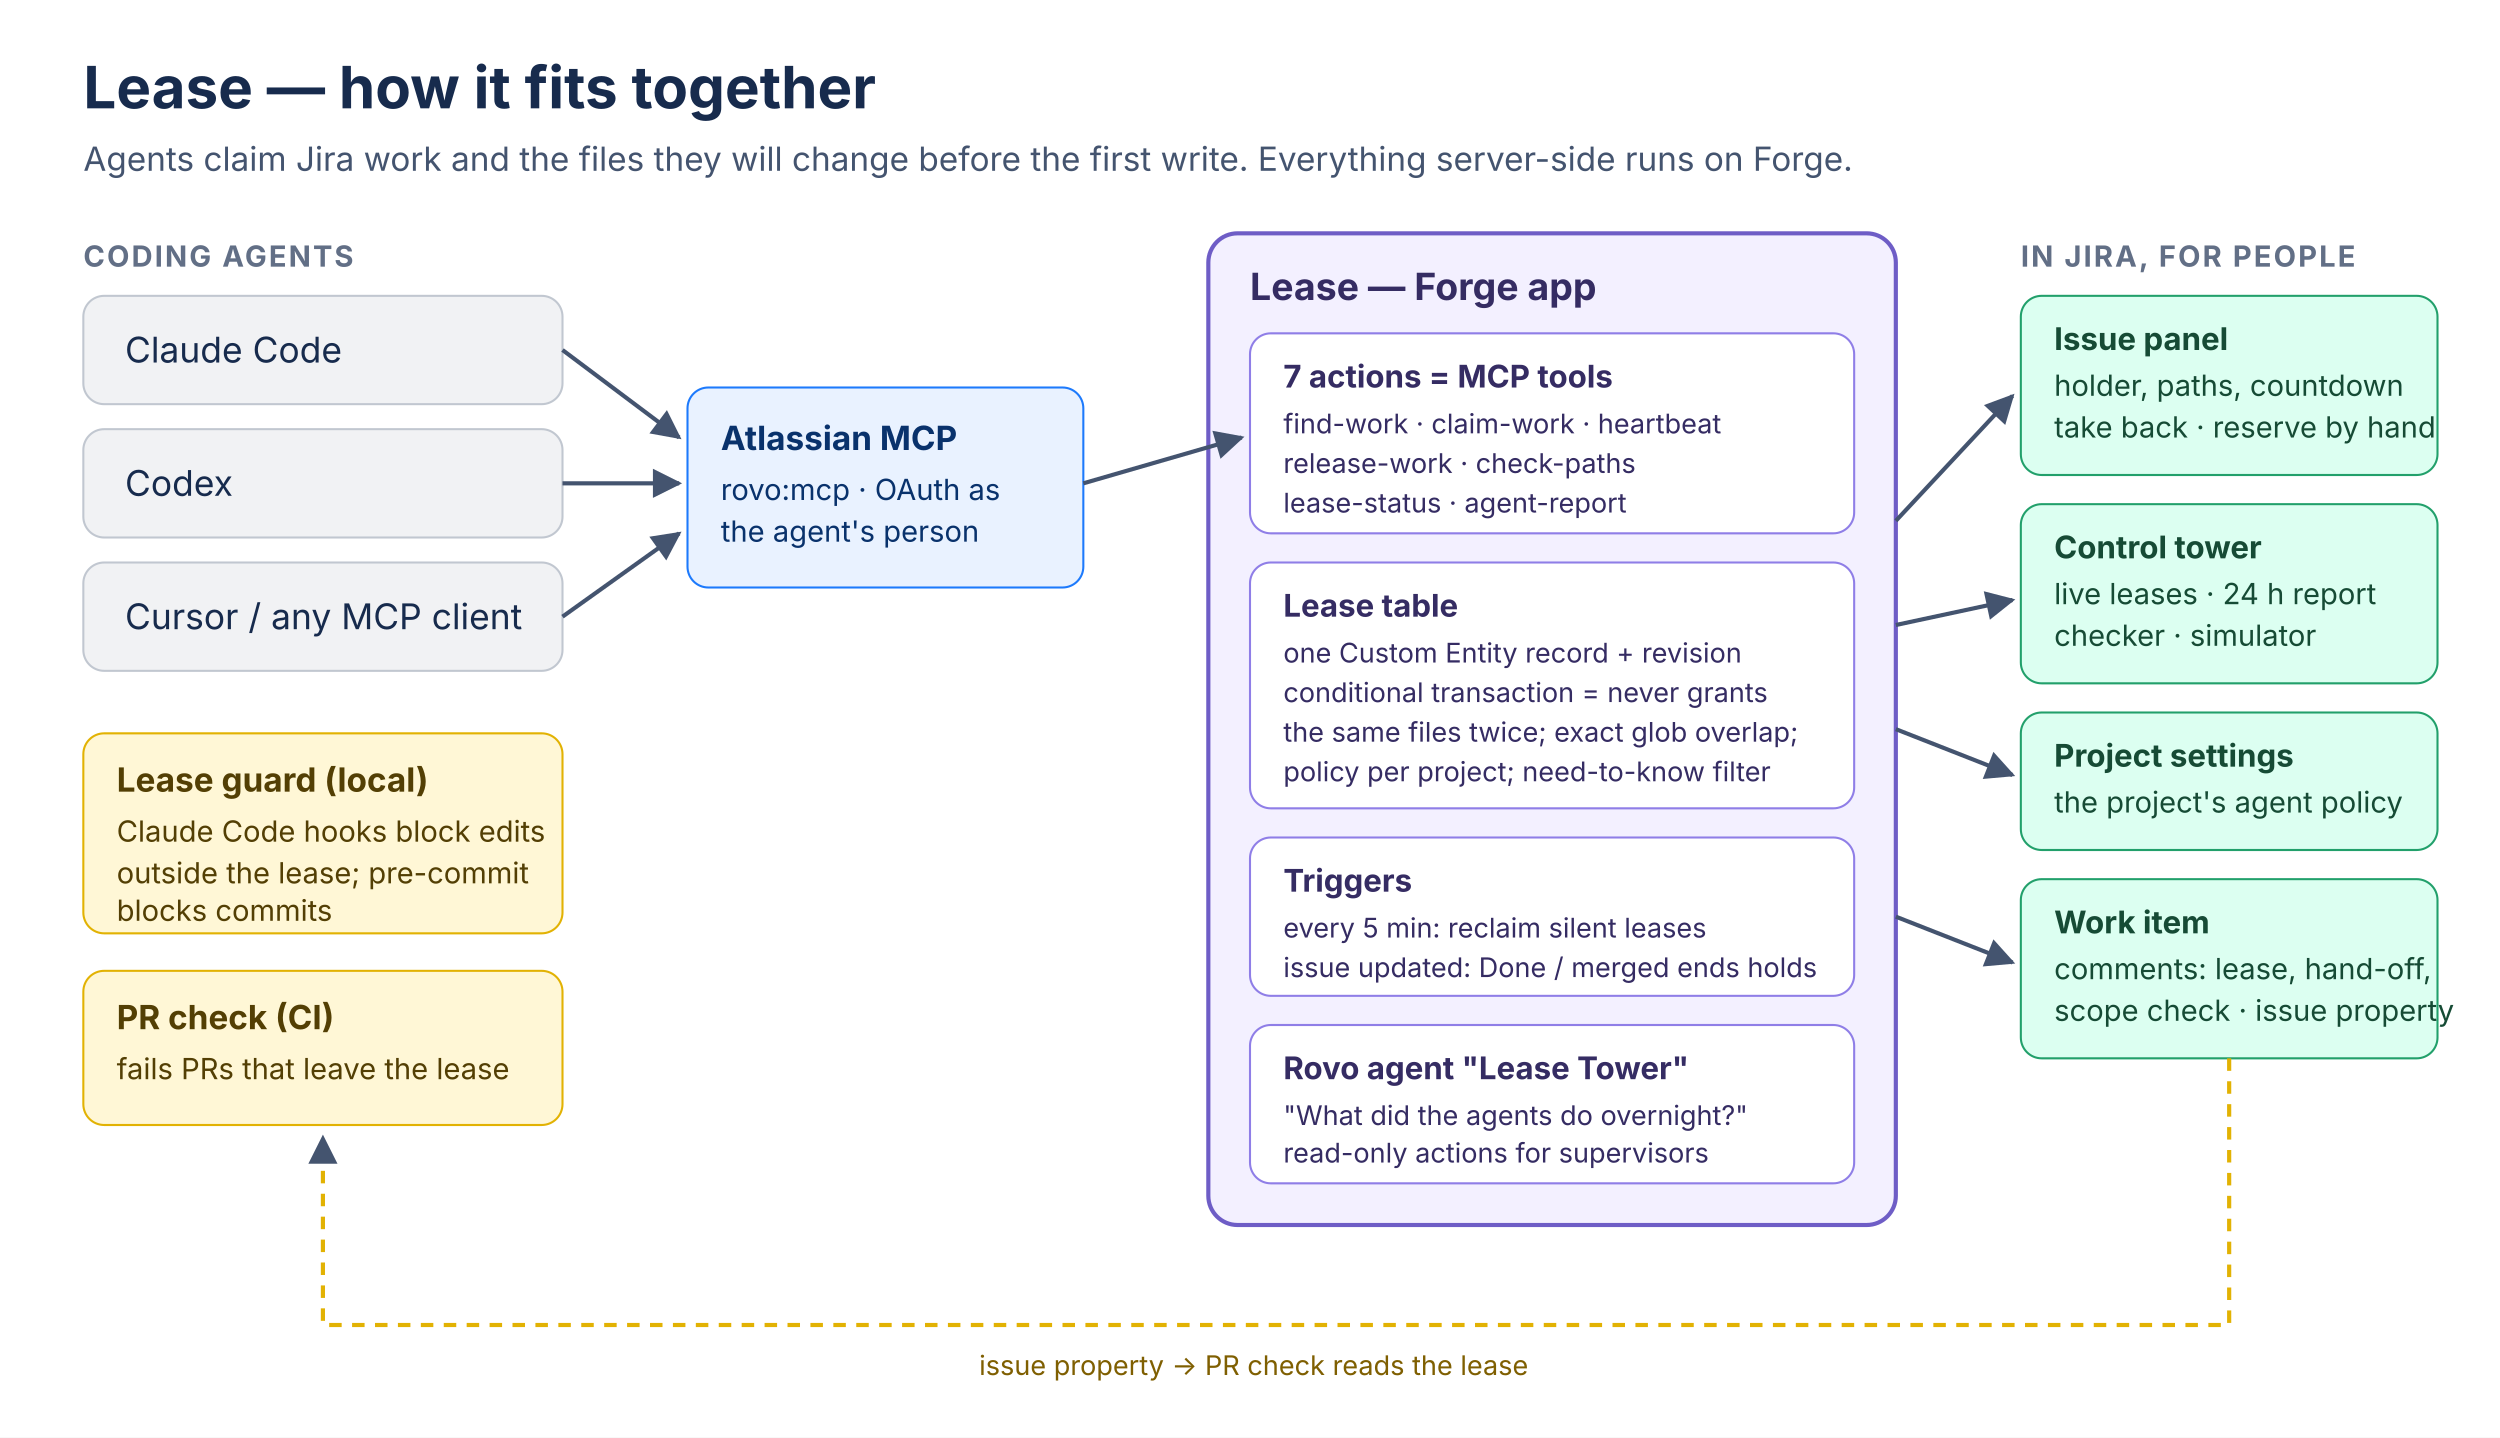
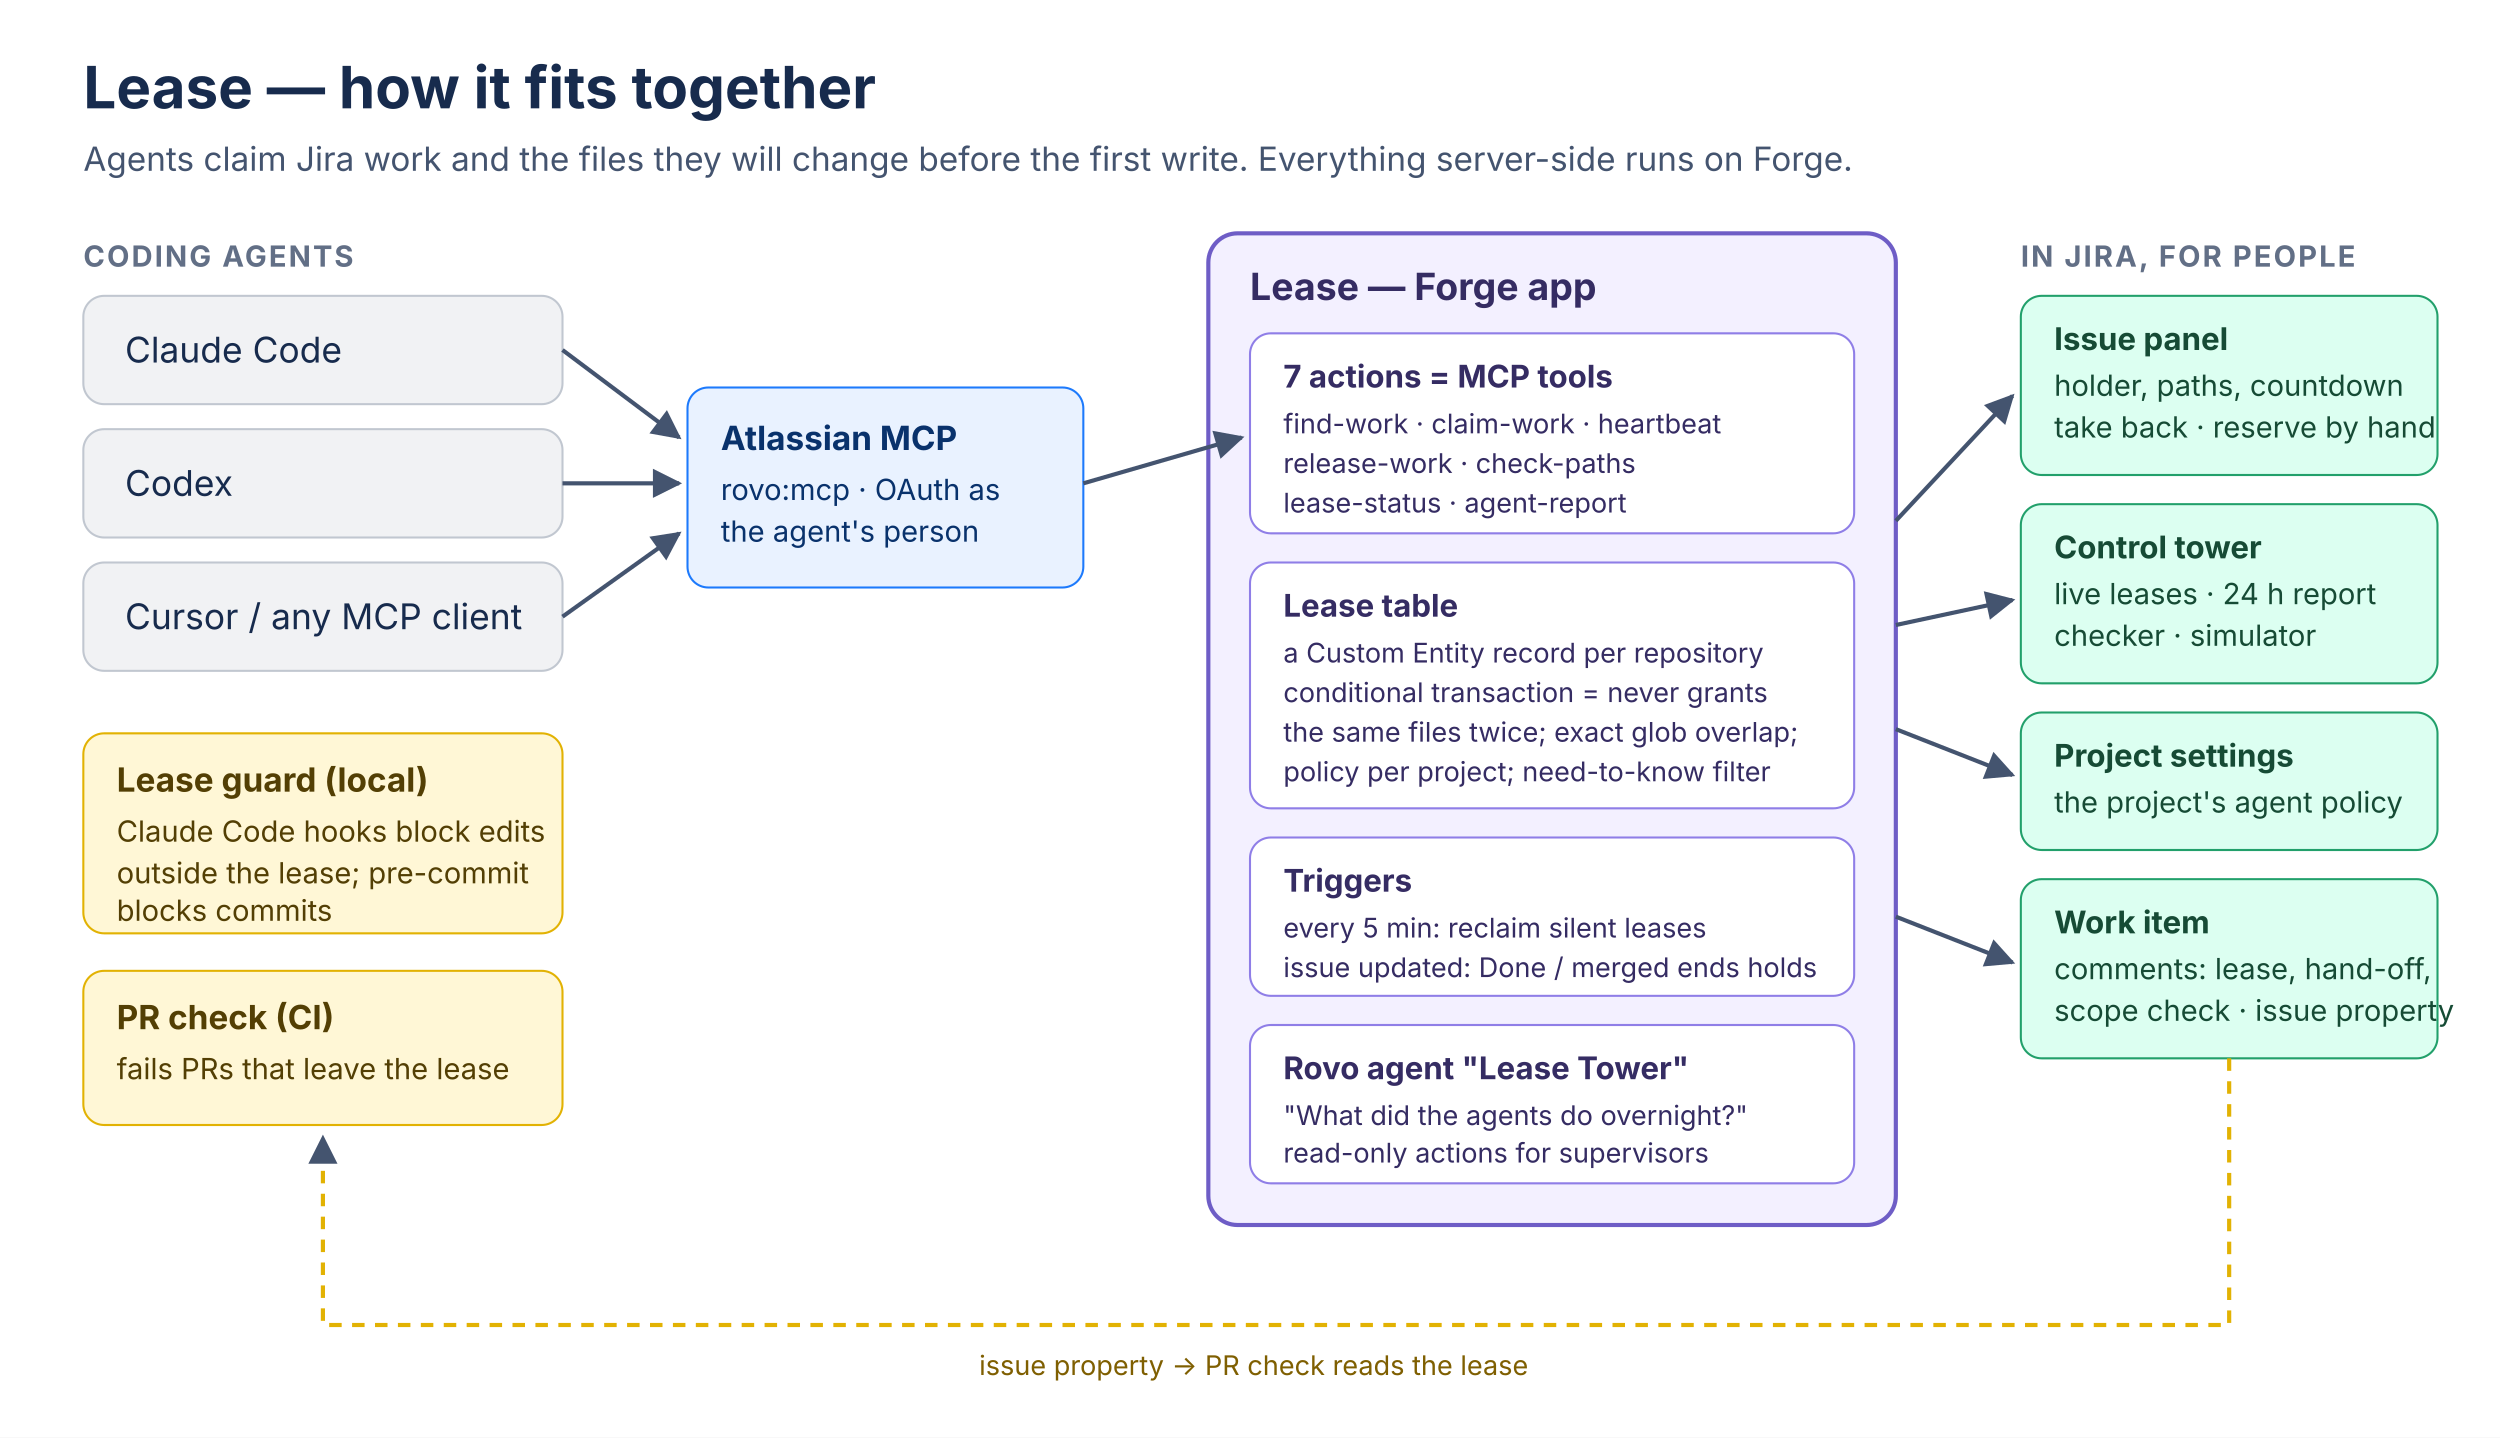
<svg xmlns="http://www.w3.org/2000/svg" viewBox="0 0 1200 690" font-family="Inter, Helvetica, Arial, sans-serif">
  <rect width="1200" height="690" fill="#ffffff" />
  <defs>
    <marker id="a" viewBox="0 0 10 10" refX="9" refY="5" markerWidth="7" markerHeight="7" orient="auto">
      <path d="M0,0 L10,5 L0,10 z" fill="#44546F" />
    </marker>
  </defs>
  <text x="40" y="52" font-size="28" font-weight="700" fill="#172B4D">Lease — how it fits together</text>
  <text x="40" y="82" font-size="16" fill="#44546F">Agents claim Jira work and the files they will change before the first write. Everything server-side runs on Forge.</text>
  <text x="40" y="128" font-size="14" font-weight="700" fill="#626F86" letter-spacing="1">CODING AGENTS</text>
  <g font-size="17" fill="#172B4D">
    <rect x="40" y="142" width="230" height="52" rx="10" fill="#F1F2F4" stroke="#C1C7D0" />
    <text x="60" y="174">Claude Code</text>
    <rect x="40" y="206" width="230" height="52" rx="10" fill="#F1F2F4" stroke="#C1C7D0" />
    <text x="60" y="238">Codex</text>
    <rect x="40" y="270" width="230" height="52" rx="10" fill="#F1F2F4" stroke="#C1C7D0" />
    <text x="60" y="302">Cursor / any MCP client</text>
  </g>
  <rect x="40" y="352" width="230" height="96" rx="10" fill="#FFF7D6" stroke="#E2B203" />
  <text x="56" y="380" font-size="16" font-weight="700" fill="#533F04">Lease guard (local)</text>
  <text x="56" y="404" font-size="14" fill="#533F04">Claude Code hooks block edits</text>
  <text x="56" y="424" font-size="14" fill="#533F04">outside the lease; pre-commit</text>
  <text x="56" y="442" font-size="14" fill="#533F04">blocks commits</text>
  <rect x="40" y="466" width="230" height="74" rx="10" fill="#FFF7D6" stroke="#E2B203" />
  <text x="56" y="494" font-size="16" font-weight="700" fill="#533F04">PR check (CI)</text>
  <text x="56" y="518" font-size="14" fill="#533F04">fails PRs that leave the lease</text>
  <rect x="330" y="186" width="190" height="96" rx="10" fill="#E9F2FF" stroke="#1D7AFC" />
  <text x="346" y="216" font-size="16" font-weight="700" fill="#09326C">Atlassian MCP</text>
  <text x="346" y="240" font-size="14" fill="#09326C">rovo:mcp · OAuth as</text>
  <text x="346" y="260" font-size="14" fill="#09326C">the agent's person</text>
  <line x1="270" y1="232" x2="326" y2="232" stroke="#44546F" stroke-width="2" marker-end="url(#a)" />
  <line x1="270" y1="168" x2="326" y2="210" stroke="#44546F" stroke-width="2" marker-end="url(#a)" />
  <line x1="270" y1="296" x2="326" y2="256" stroke="#44546F" stroke-width="2" marker-end="url(#a)" />
  <rect x="580" y="112" width="330" height="476" rx="14" fill="#F3F0FF" stroke="#6E5DC6" stroke-width="2" />
  <text x="600" y="144" font-size="18" font-weight="700" fill="#352C63">Lease — Forge app</text>
  <rect x="600" y="160" width="290" height="96" rx="10" fill="#ffffff" stroke="#8F7EE7" />
  <text x="616" y="186" font-size="15" font-weight="700" fill="#352C63">7 actions = MCP tools</text>
  <text x="616" y="208" font-size="13" fill="#352C63">find-work · claim-work · heartbeat</text>
  <text x="616" y="227" font-size="13" fill="#352C63">release-work · check-paths</text>
  <text x="616" y="246" font-size="13" fill="#352C63">lease-status · agent-report</text>
  <rect x="600" y="270" width="290" height="118" rx="10" fill="#ffffff" stroke="#8F7EE7" />
  <text x="616" y="296" font-size="15" font-weight="700" fill="#352C63">Lease table</text>
-   <text x="616" y="318" font-size="13" fill="#352C63">one Custom Entity record + revision</text>
+   <text x="616" y="318" font-size="13" fill="#352C63">a Custom Entity record per repository</text>
  <text x="616" y="337" font-size="13" fill="#352C63">conditional transaction = never grants</text>
  <text x="616" y="356" font-size="13" fill="#352C63">the same files twice; exact glob overlap;</text>
  <text x="616" y="375" font-size="13" fill="#352C63">policy per project; need-to-know filter</text>
  <rect x="600" y="402" width="290" height="76" rx="10" fill="#ffffff" stroke="#8F7EE7" />
  <text x="616" y="428" font-size="15" font-weight="700" fill="#352C63">Triggers</text>
  <text x="616" y="450" font-size="13" fill="#352C63">every 5 min: reclaim silent leases</text>
  <text x="616" y="469" font-size="13" fill="#352C63">issue updated: Done / merged ends holds</text>
  <rect x="600" y="492" width="290" height="76" rx="10" fill="#ffffff" stroke="#8F7EE7" />
  <text x="616" y="518" font-size="15" font-weight="700" fill="#352C63">Rovo agent "Lease Tower"</text>
  <text x="616" y="540" font-size="13" fill="#352C63">"What did the agents do overnight?"</text>
  <text x="616" y="558" font-size="13" fill="#352C63">read-only actions for supervisors</text>
  <line x1="520" y1="232" x2="596" y2="210" stroke="#44546F" stroke-width="2" marker-end="url(#a)" />
  <text x="970" y="128" font-size="14" font-weight="700" fill="#626F86" letter-spacing="1">IN JIRA, FOR PEOPLE</text>
  <g font-size="14" fill="#164B35">
    <rect x="970" y="142" width="200" height="86" rx="10" fill="#DCFFF1" stroke="#22A06B" />
    <text x="986" y="168" font-size="15" font-weight="700">Issue panel</text>
    <text x="986" y="190">holder, paths, countdown</text>
    <text x="986" y="210">take back · reserve by hand</text>
    <rect x="970" y="242" width="200" height="86" rx="10" fill="#DCFFF1" stroke="#22A06B" />
    <text x="986" y="268" font-size="15" font-weight="700">Control tower</text>
    <text x="986" y="290">live leases · 24 h report</text>
    <text x="986" y="310">checker · simulator</text>
    <rect x="970" y="342" width="200" height="66" rx="10" fill="#DCFFF1" stroke="#22A06B" />
    <text x="986" y="368" font-size="15" font-weight="700">Project settings</text>
    <text x="986" y="390">the project's agent policy</text>
    <rect x="970" y="422" width="200" height="86" rx="10" fill="#DCFFF1" stroke="#22A06B" />
    <text x="986" y="448" font-size="15" font-weight="700">Work item</text>
    <text x="986" y="470">comments: lease, hand-off,</text>
    <text x="986" y="490">scope check · issue property</text>
  </g>
  <line x1="910" y1="250" x2="966" y2="190" stroke="#44546F" stroke-width="2" marker-end="url(#a)" />
  <line x1="910" y1="300" x2="966" y2="288" stroke="#44546F" stroke-width="2" marker-end="url(#a)" />
  <line x1="910" y1="350" x2="966" y2="372" stroke="#44546F" stroke-width="2" marker-end="url(#a)" />
  <line x1="910" y1="440" x2="966" y2="462" stroke="#44546F" stroke-width="2" marker-end="url(#a)" />
  <path d="M1070 508 V 636 H 155 V 546" fill="none" stroke="#E2B203" stroke-width="2" stroke-dasharray="6 5" marker-end="url(#a)" />
  <text x="470" y="660" font-size="13" fill="#7F5F01">issue property → PR check reads the lease</text>
</svg>
